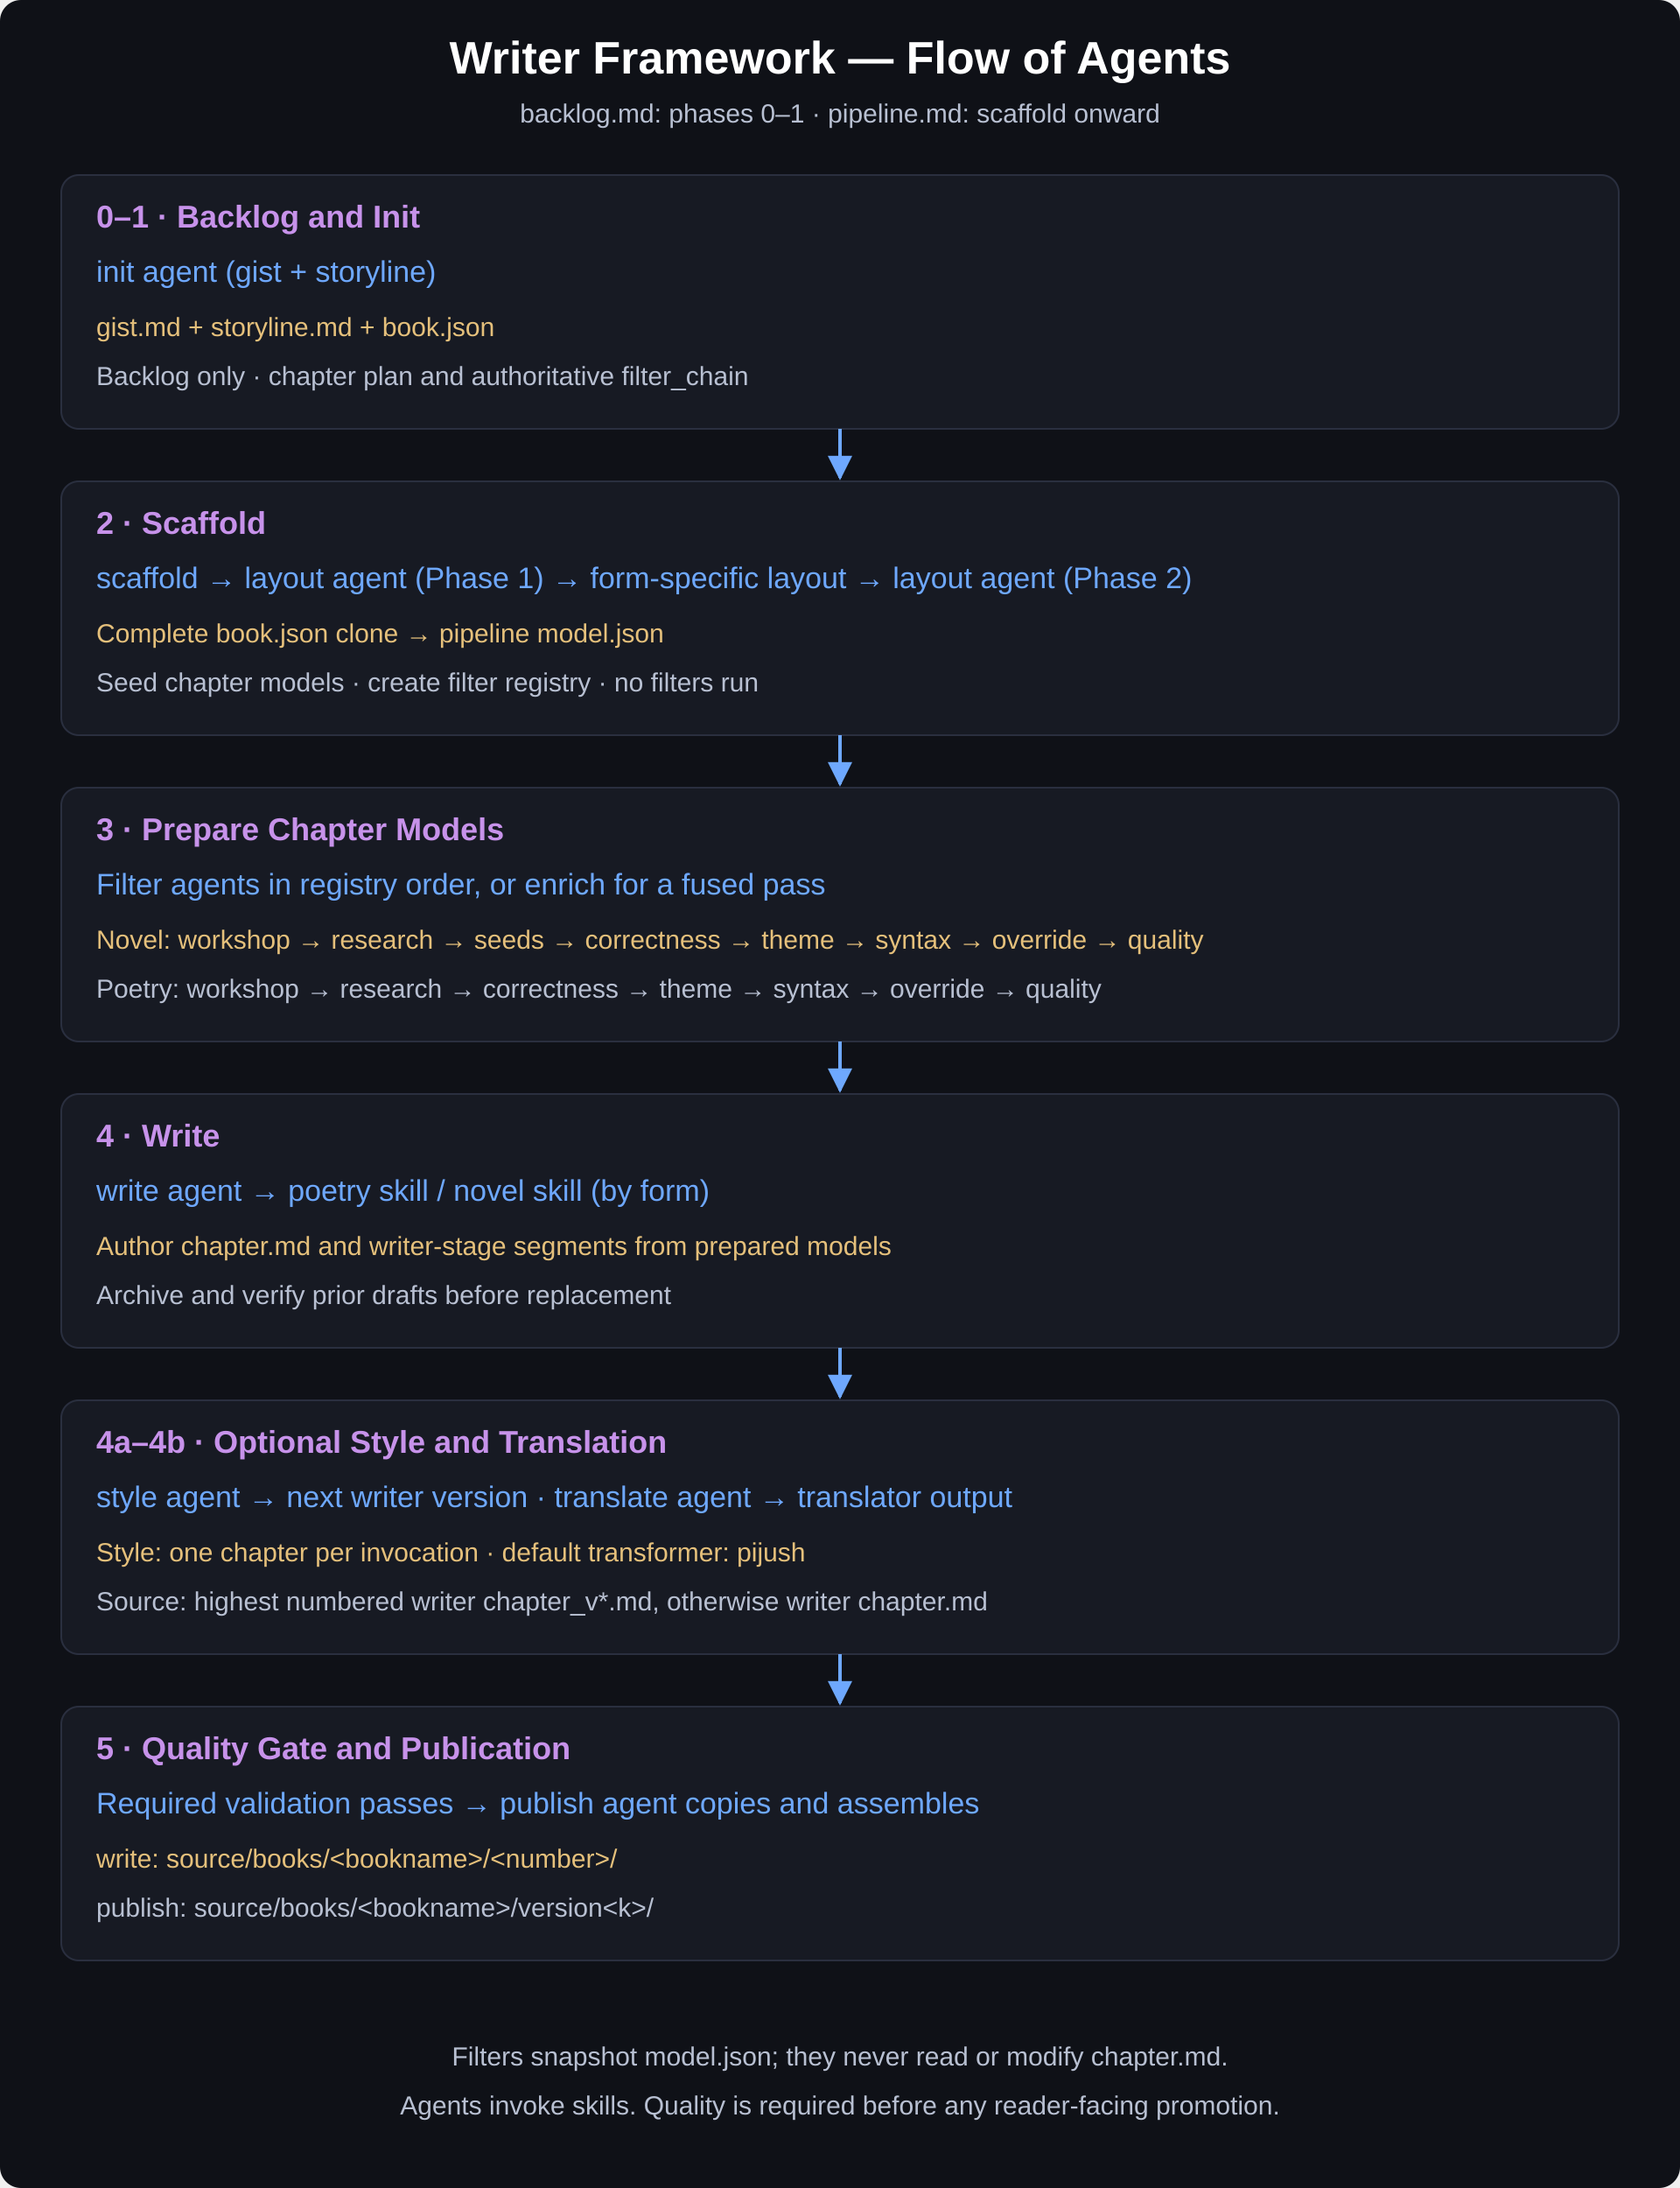
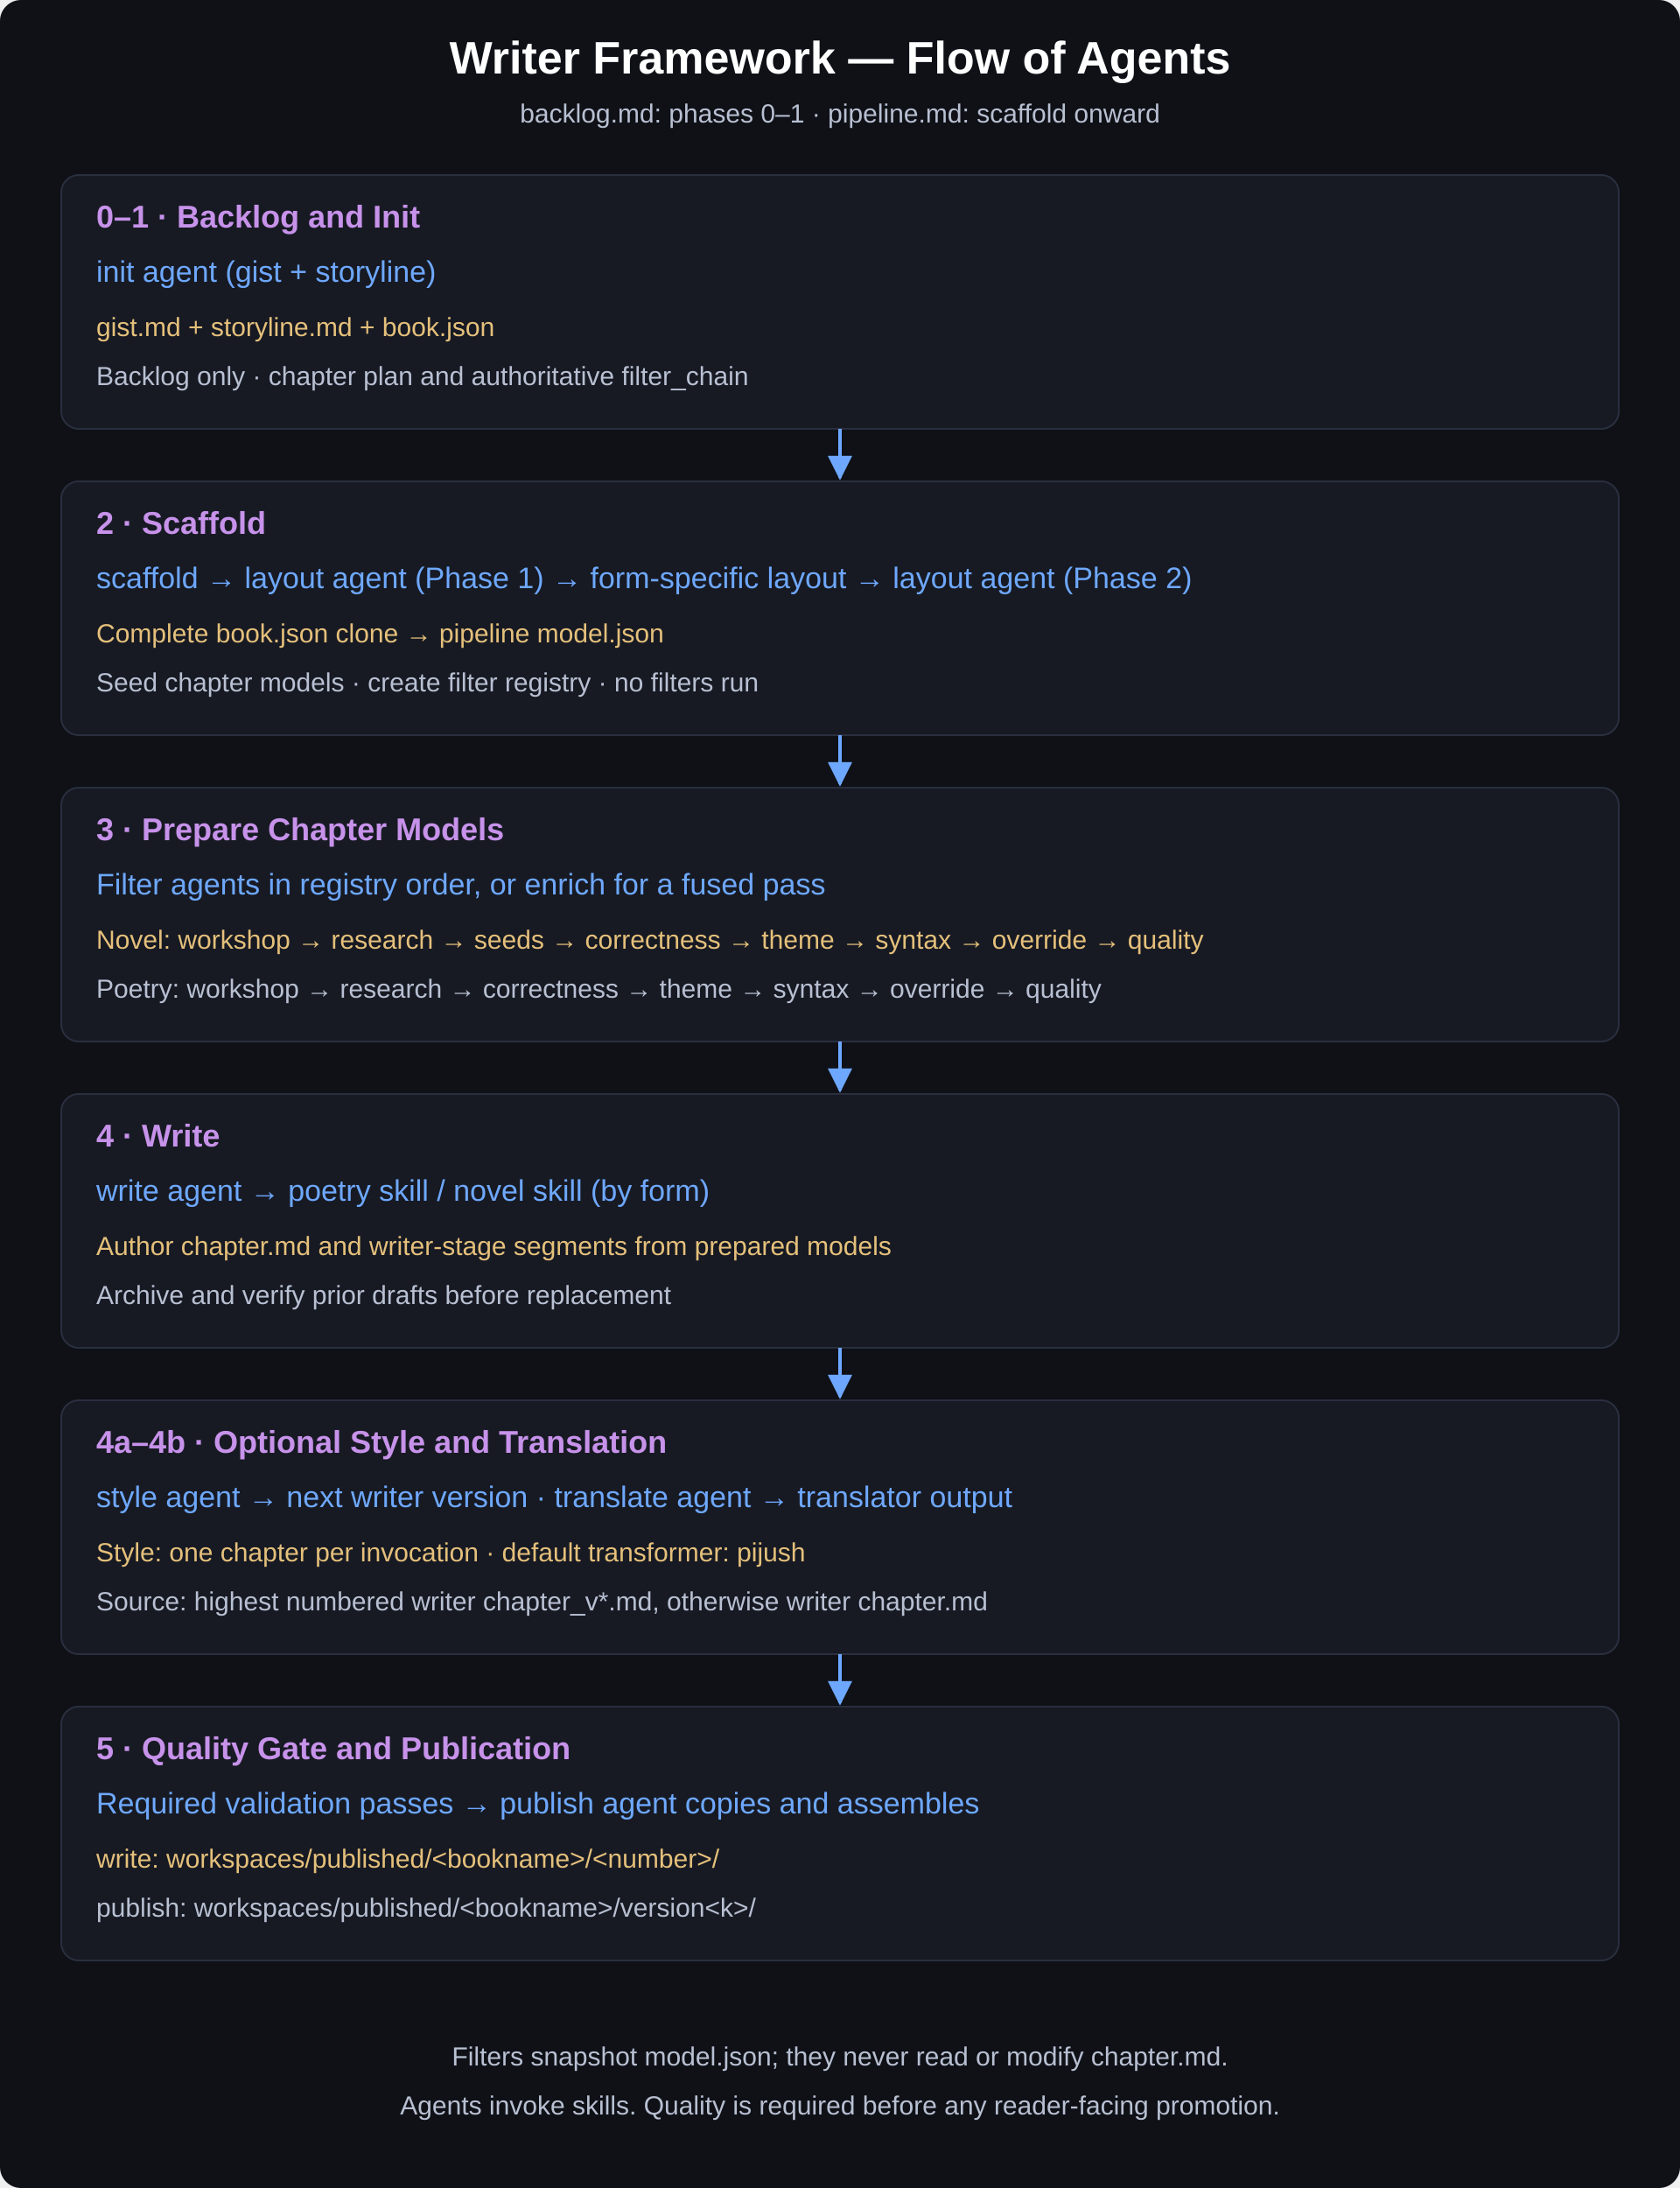
<svg xmlns="http://www.w3.org/2000/svg" viewBox="0 0 960 1250" role="img" aria-labelledby="title desc">
  <defs>
    <marker id="arrow" viewBox="0 0 10 10" refX="9" refY="5" markerWidth="7" markerHeight="7" orient="auto">
      <path d="M0 0 L10 5 L0 10 Z" fill="#6ea8fe" />
    </marker>
  </defs>
  <style>
    text { font-family: 'Segoe UI', Arial, sans-serif; }
    .heading { fill: #fff; font-size: 26px; font-weight: 700; }
    .phase { fill: #c792ea; font-size: 18px; font-weight: 700; }
    .agent { fill: #6ea8fe; font-size: 17px; }
    .output { fill: #e5c07b; font-size: 15px; }
    .note { fill: #b8c0d2; font-size: 15px; }
  </style>
  <rect width="960" height="1250" rx="12" fill="#0f1117" />
  <text x="480" y="42" text-anchor="middle" class="heading">Writer Framework — Flow of Agents</text>
  <text x="480" y="70" text-anchor="middle" class="note">backlog.md: phases 0–1 · pipeline.md: scaffold onward</text>
  <rect x="35" y="100" width="890" height="145" rx="10" fill="#171a23" stroke="#2a2f3f" />
  <text x="55" y="130" class="phase">0–1 · Backlog and Init</text>
  <text x="55" y="161" class="agent">init agent (gist + storyline)</text>
  <text x="55" y="192" class="output">gist.md + storyline.md + book.json</text>
  <text x="55" y="220" class="note">Backlog only · chapter plan and authoritative filter_chain</text>
  <path d="M480 245 V273" stroke="#6ea8fe" stroke-width="2" marker-end="url(#arrow)" />
  <rect x="35" y="275" width="890" height="145" rx="10" fill="#171a23" stroke="#2a2f3f" />
  <text x="55" y="305" class="phase">2 · Scaffold</text>
  <text x="55" y="336" class="agent">scaffold → layout agent (Phase 1) → form-specific layout → layout agent (Phase 2)</text>
  <text x="55" y="367" class="output">Complete book.json clone → pipeline model.json</text>
  <text x="55" y="395" class="note">Seed chapter models · create filter registry · no filters run</text>
  <path d="M480 420 V448" stroke="#6ea8fe" stroke-width="2" marker-end="url(#arrow)" />
  <rect x="35" y="450" width="890" height="145" rx="10" fill="#171a23" stroke="#2a2f3f" />
  <text x="55" y="480" class="phase">3 · Prepare Chapter Models</text>
  <text x="55" y="511" class="agent">Filter agents in registry order, or enrich for a fused pass</text>
  <text x="55" y="542" class="output">Novel: workshop → research → seeds → correctness → theme → syntax → override → quality</text>
  <text x="55" y="570" class="note">Poetry: workshop → research → correctness → theme → syntax → override → quality</text>
  <path d="M480 595 V623" stroke="#6ea8fe" stroke-width="2" marker-end="url(#arrow)" />
  <rect x="35" y="625" width="890" height="145" rx="10" fill="#171a23" stroke="#2a2f3f" />
  <text x="55" y="655" class="phase">4 · Write</text>
  <text x="55" y="686" class="agent">write agent → poetry skill / novel skill (by form)</text>
  <text x="55" y="717" class="output">Author chapter.md and writer-stage segments from prepared models</text>
  <text x="55" y="745" class="note">Archive and verify prior drafts before replacement</text>
  <path d="M480 770 V798" stroke="#6ea8fe" stroke-width="2" marker-end="url(#arrow)" />
  <rect x="35" y="800" width="890" height="145" rx="10" fill="#171a23" stroke="#2a2f3f" />
  <text x="55" y="830" class="phase">4a–4b · Optional Style and Translation</text>
  <text x="55" y="861" class="agent">style agent → next writer version · translate agent → translator output</text>
  <text x="55" y="892" class="output">Style: one chapter per invocation · default transformer: pijush</text>
  <text x="55" y="920" class="note">Source: highest numbered writer chapter_v*.md, otherwise writer chapter.md</text>
  <path d="M480 945 V973" stroke="#6ea8fe" stroke-width="2" marker-end="url(#arrow)" />
  <rect x="35" y="975" width="890" height="145" rx="10" fill="#171a23" stroke="#2a2f3f" />
  <text x="55" y="1005" class="phase">5 · Quality Gate and Publication</text>
  <text x="55" y="1036" class="agent">Required validation passes → publish agent copies and assembles</text>
-   <text x="55" y="1067" class="output">write: source/books/&lt;bookname&gt;/&lt;number&gt;/</text>
-   <text x="55" y="1095" class="note">publish: source/books/&lt;bookname&gt;/version&lt;k&gt;/</text>
+   <text x="55" y="1067" class="output">write: workspaces/published/&lt;bookname&gt;/&lt;number&gt;/</text>
+   <text x="55" y="1095" class="note">publish: workspaces/published/&lt;bookname&gt;/version&lt;k&gt;/</text>
  <text x="480" y="1180" text-anchor="middle" class="note">Filters snapshot model.json; they never read or modify chapter.md.</text>
  <text x="480" y="1208" text-anchor="middle" class="note">Agents invoke skills. Quality is required before any reader-facing promotion.</text>
</svg>
